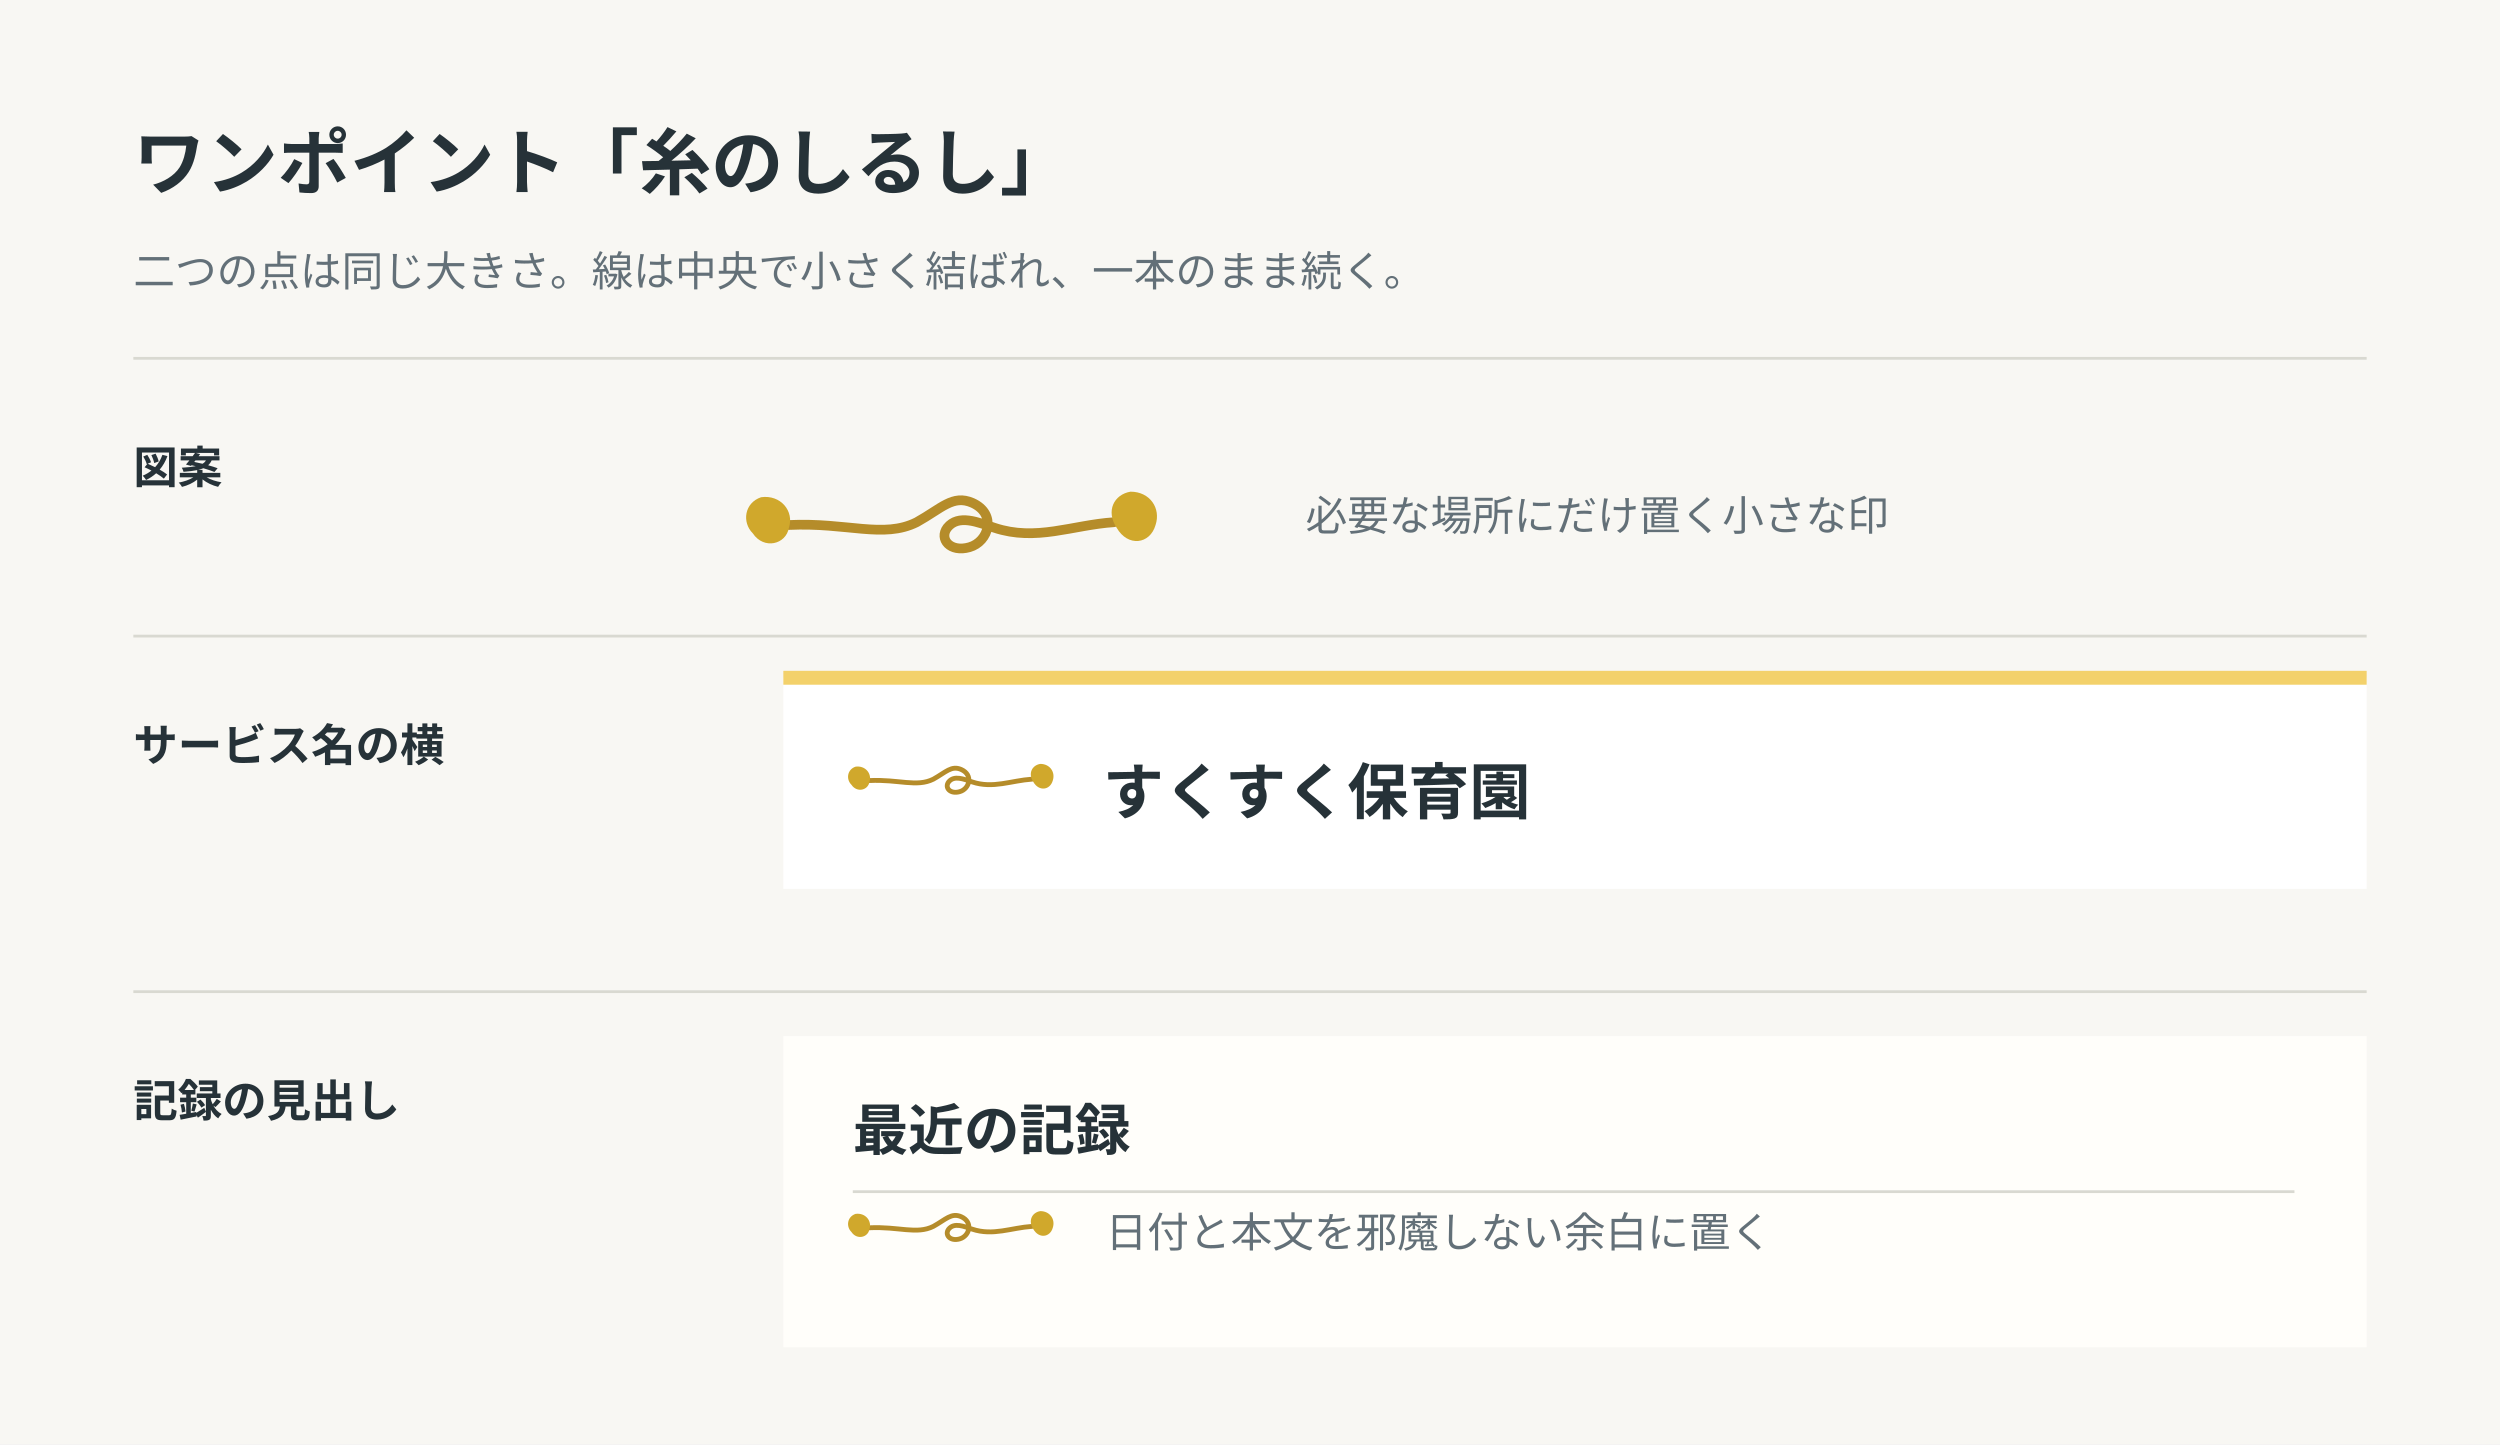
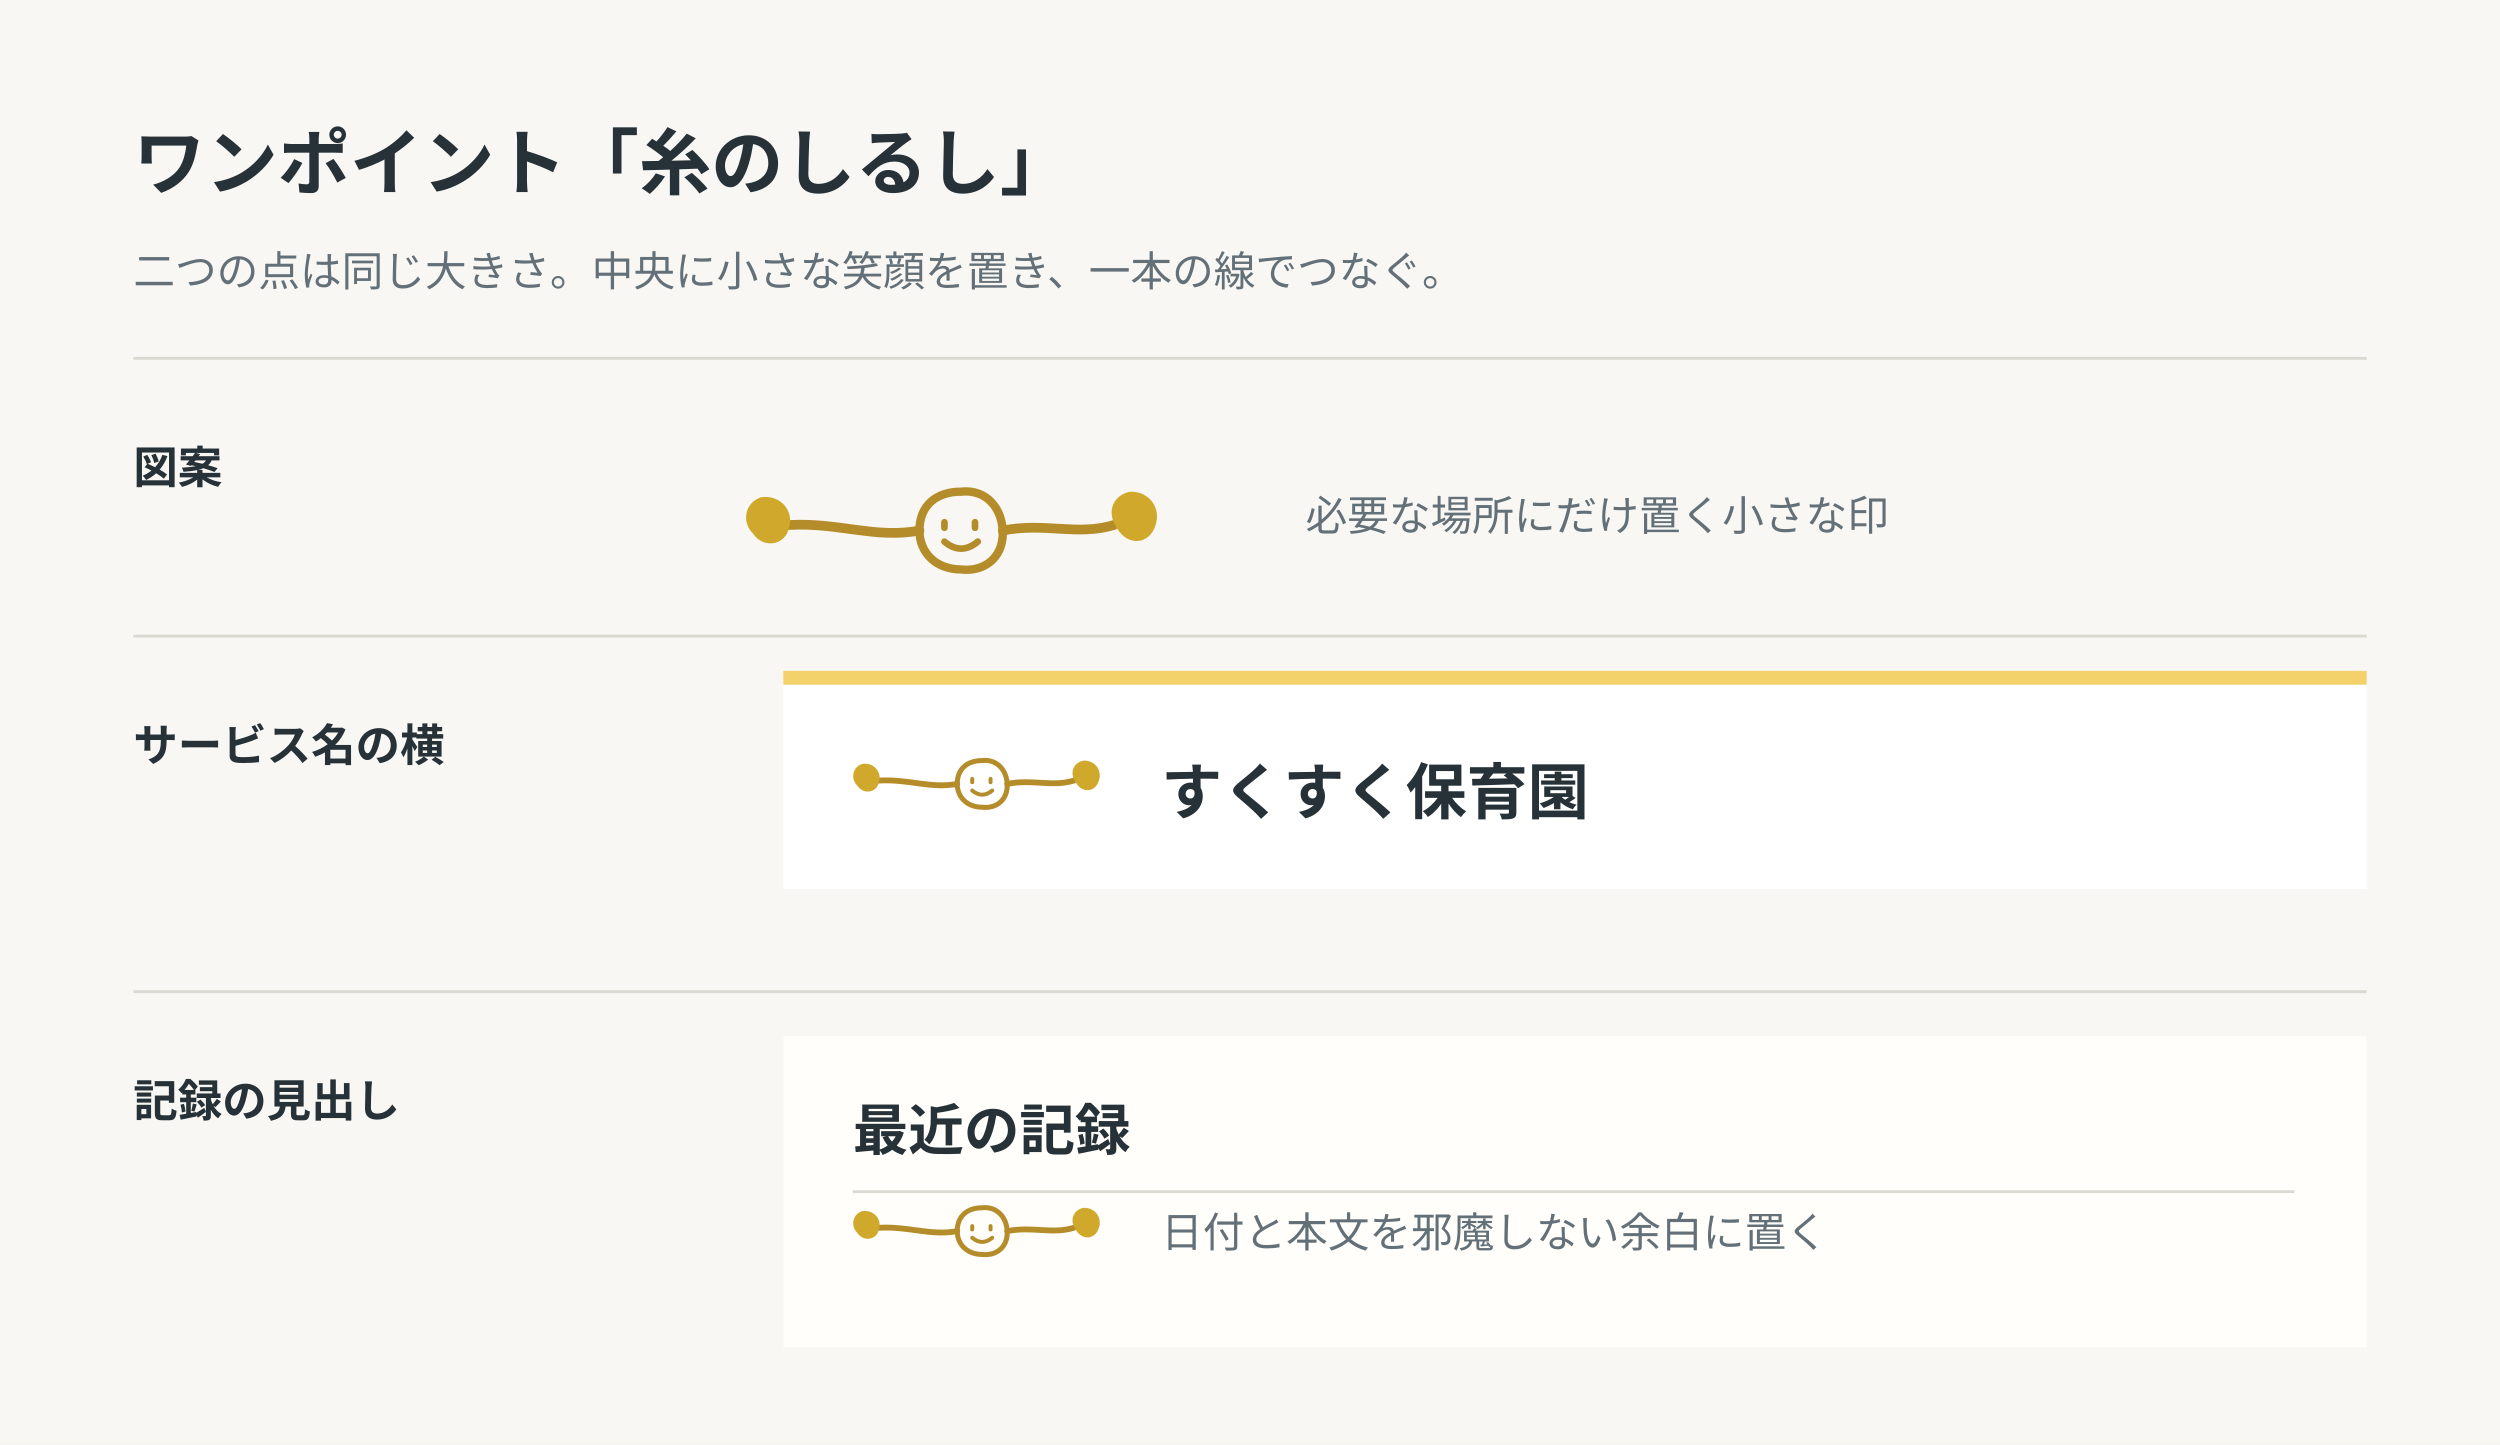
<svg xmlns="http://www.w3.org/2000/svg" width="900" height="520" viewBox="0 0 900 520" role="img" aria-labelledby="title desc">
  <style>
    text { font-family: "Yu Gothic", "Meiryo", sans-serif; fill: #263238; }
    .note { font-size: 15px; fill: #637078; }
  </style>
  <defs>
    <g id="mark">
-       <path d="M34 30 C55 29 68 35 80 29 C89 24 93 19 100 22 C109 26 106 36 99 38 C92 40 88 35 91 31 C95 26 102 29 108 31 C123 36 136 30 151 29" fill="none" stroke="#B58C2A" stroke-width="3.5" stroke-linecap="round" stroke-linejoin="round" />
+       <path d="M34 30 C52 29 65 35 81 32 M111 32 C126 29 138 34 151 30" fill="none" stroke="#B58C2A" stroke-width="3.5" stroke-linecap="round" />
+       <path d="M96 18 C105 17 111 24 111 33 C111 42 104 47 96 46 C87 46 81 40 81 32 C81 23 87 18 96 18 Z" fill="none" stroke="#B58C2A" stroke-width="3" stroke-linecap="round" />
+       <path d="M90 29 V31 M101 29 V31 M90 36 Q96 41 102 36" fill="none" stroke="#B58C2A" stroke-width="2.4" stroke-linecap="round" />
      <path d="M21 33 C17 29 18 22 24 20 C31 19 36 25 34 31 C33 37 25 39 21 33 Z" fill="#D0A82C" />
      <path d="M152 31 C148 25 151 19 157 18 C164 18 168 24 166 30 C164 37 156 38 152 31 Z" fill="#D0A82C" />
    </g>
  </defs>
  <rect width="900" height="520" fill="#f8f7f3" />
  <text x="48" y="68" font-size="26" font-weight="700">ワンポイント「糸のしるし」</text>
-   <text x="48" y="103" class="note">二つの点は同じ大きさ。線は中央で小さく結ばれ、一本のまま続く。</text>
+   <text x="48" y="103" class="note">二つの点は同じ大きさ。中央に小さな笑顔を置き、一本の線でつなぐ。</text>
  <path d="M48 129H852" stroke="#d9d9d1" />
  <text x="48" y="174" font-size="16" font-weight="700">図案</text>
  <use href="#mark" transform="translate(250 159)" />
  <text x="470" y="191" class="note">必要な場所にだけ置く小さな印</text>
  <path d="M48 229H852" stroke="#d9d9d1" />
  <text x="48" y="274" font-size="16" font-weight="700">サービス名の横</text>
  <rect x="282" y="244" width="570" height="76" fill="#fff" />
  <path d="M282 244H852" stroke="#f3d16b" stroke-width="5" />
-   <use href="#mark" transform="translate(296 266) scale(.5)" />
-   <text x="397" y="293" font-size="22" font-weight="700">すくすく保育園</text>
+   <use href="#mark" transform="translate(296 263) scale(.6)" />
+   <text x="418" y="293" font-size="22" font-weight="700">すくすく保育園</text>
  <path d="M48 357H852" stroke="#d9d9d1" />
  <text x="48" y="402" font-size="16" font-weight="700">記録の見出し</text>
  <rect x="282" y="373" width="570" height="112" fill="#fffefa" />
  <text x="307" y="414" font-size="20" font-weight="700">最近の記録</text>
  <path d="M307 429H826" stroke="#d9d9d1" />
-   <use href="#mark" transform="translate(296 427) scale(.5)" />
-   <text x="398" y="449" class="note">日付と本文を邪魔しない余白に置く</text>
+   <use href="#mark" transform="translate(296 424) scale(.6)" />
+   <text x="418" y="449" class="note">日付と本文を邪魔しない余白に置く</text>
</svg>
